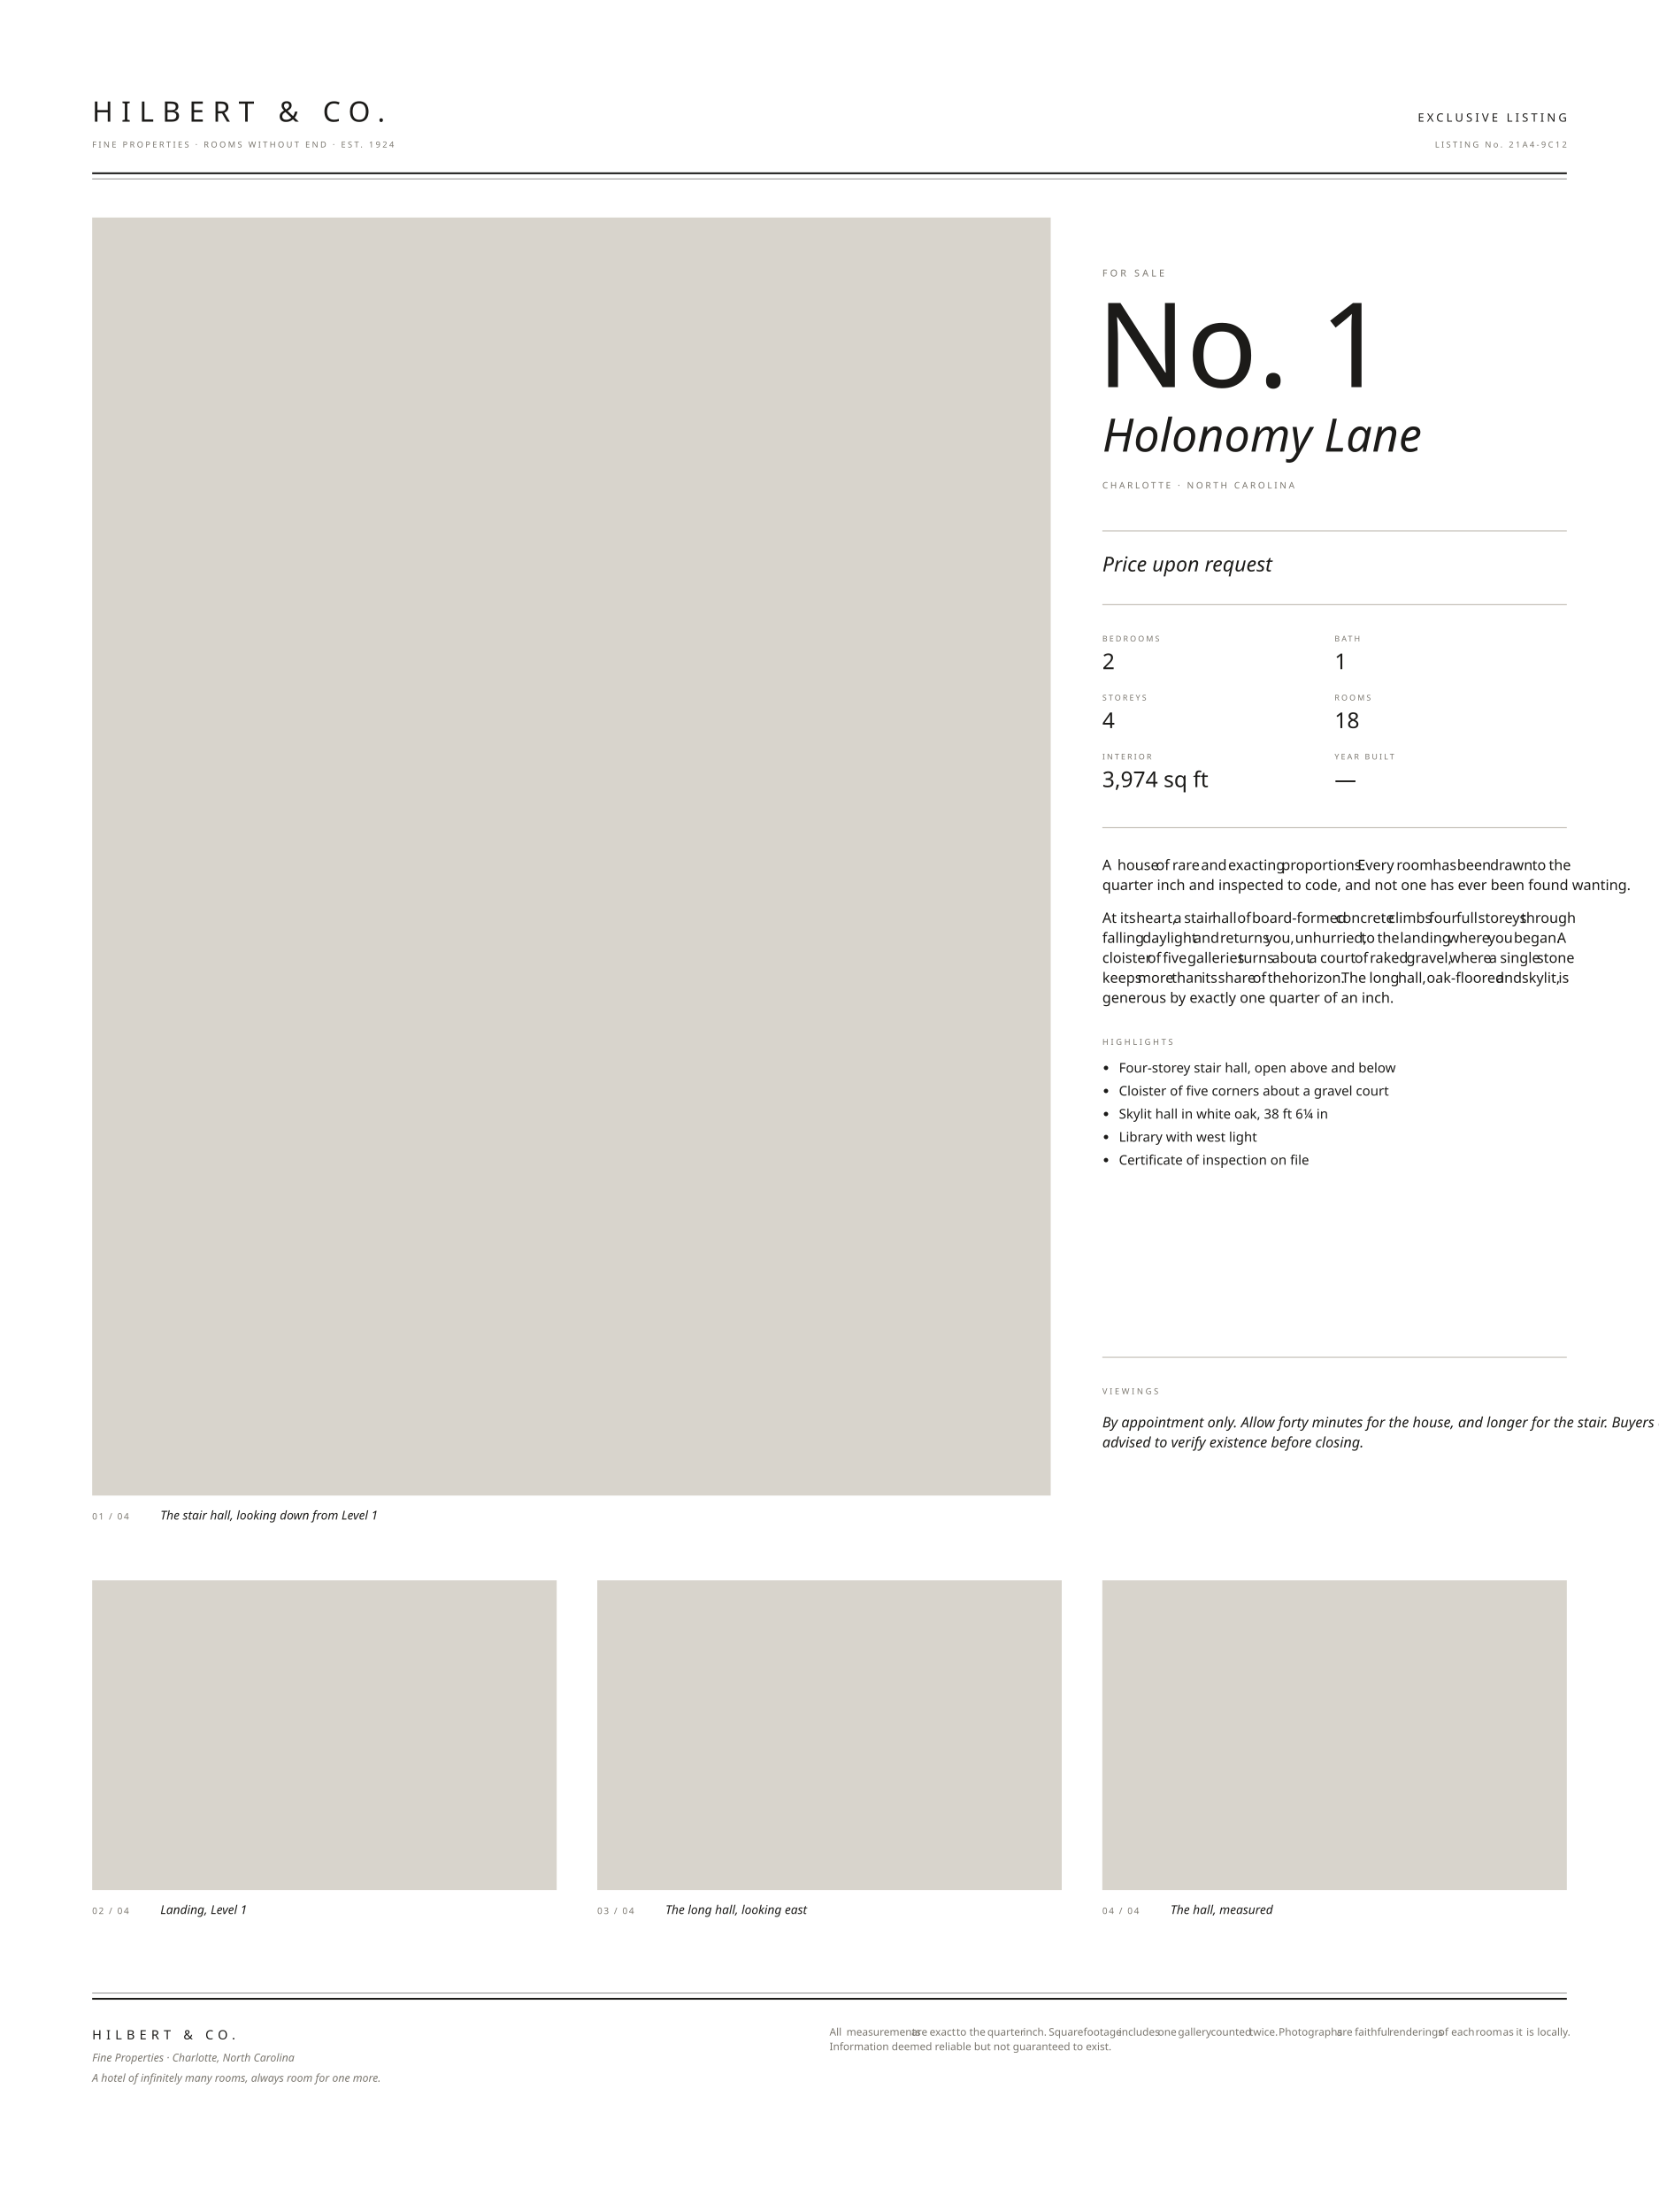
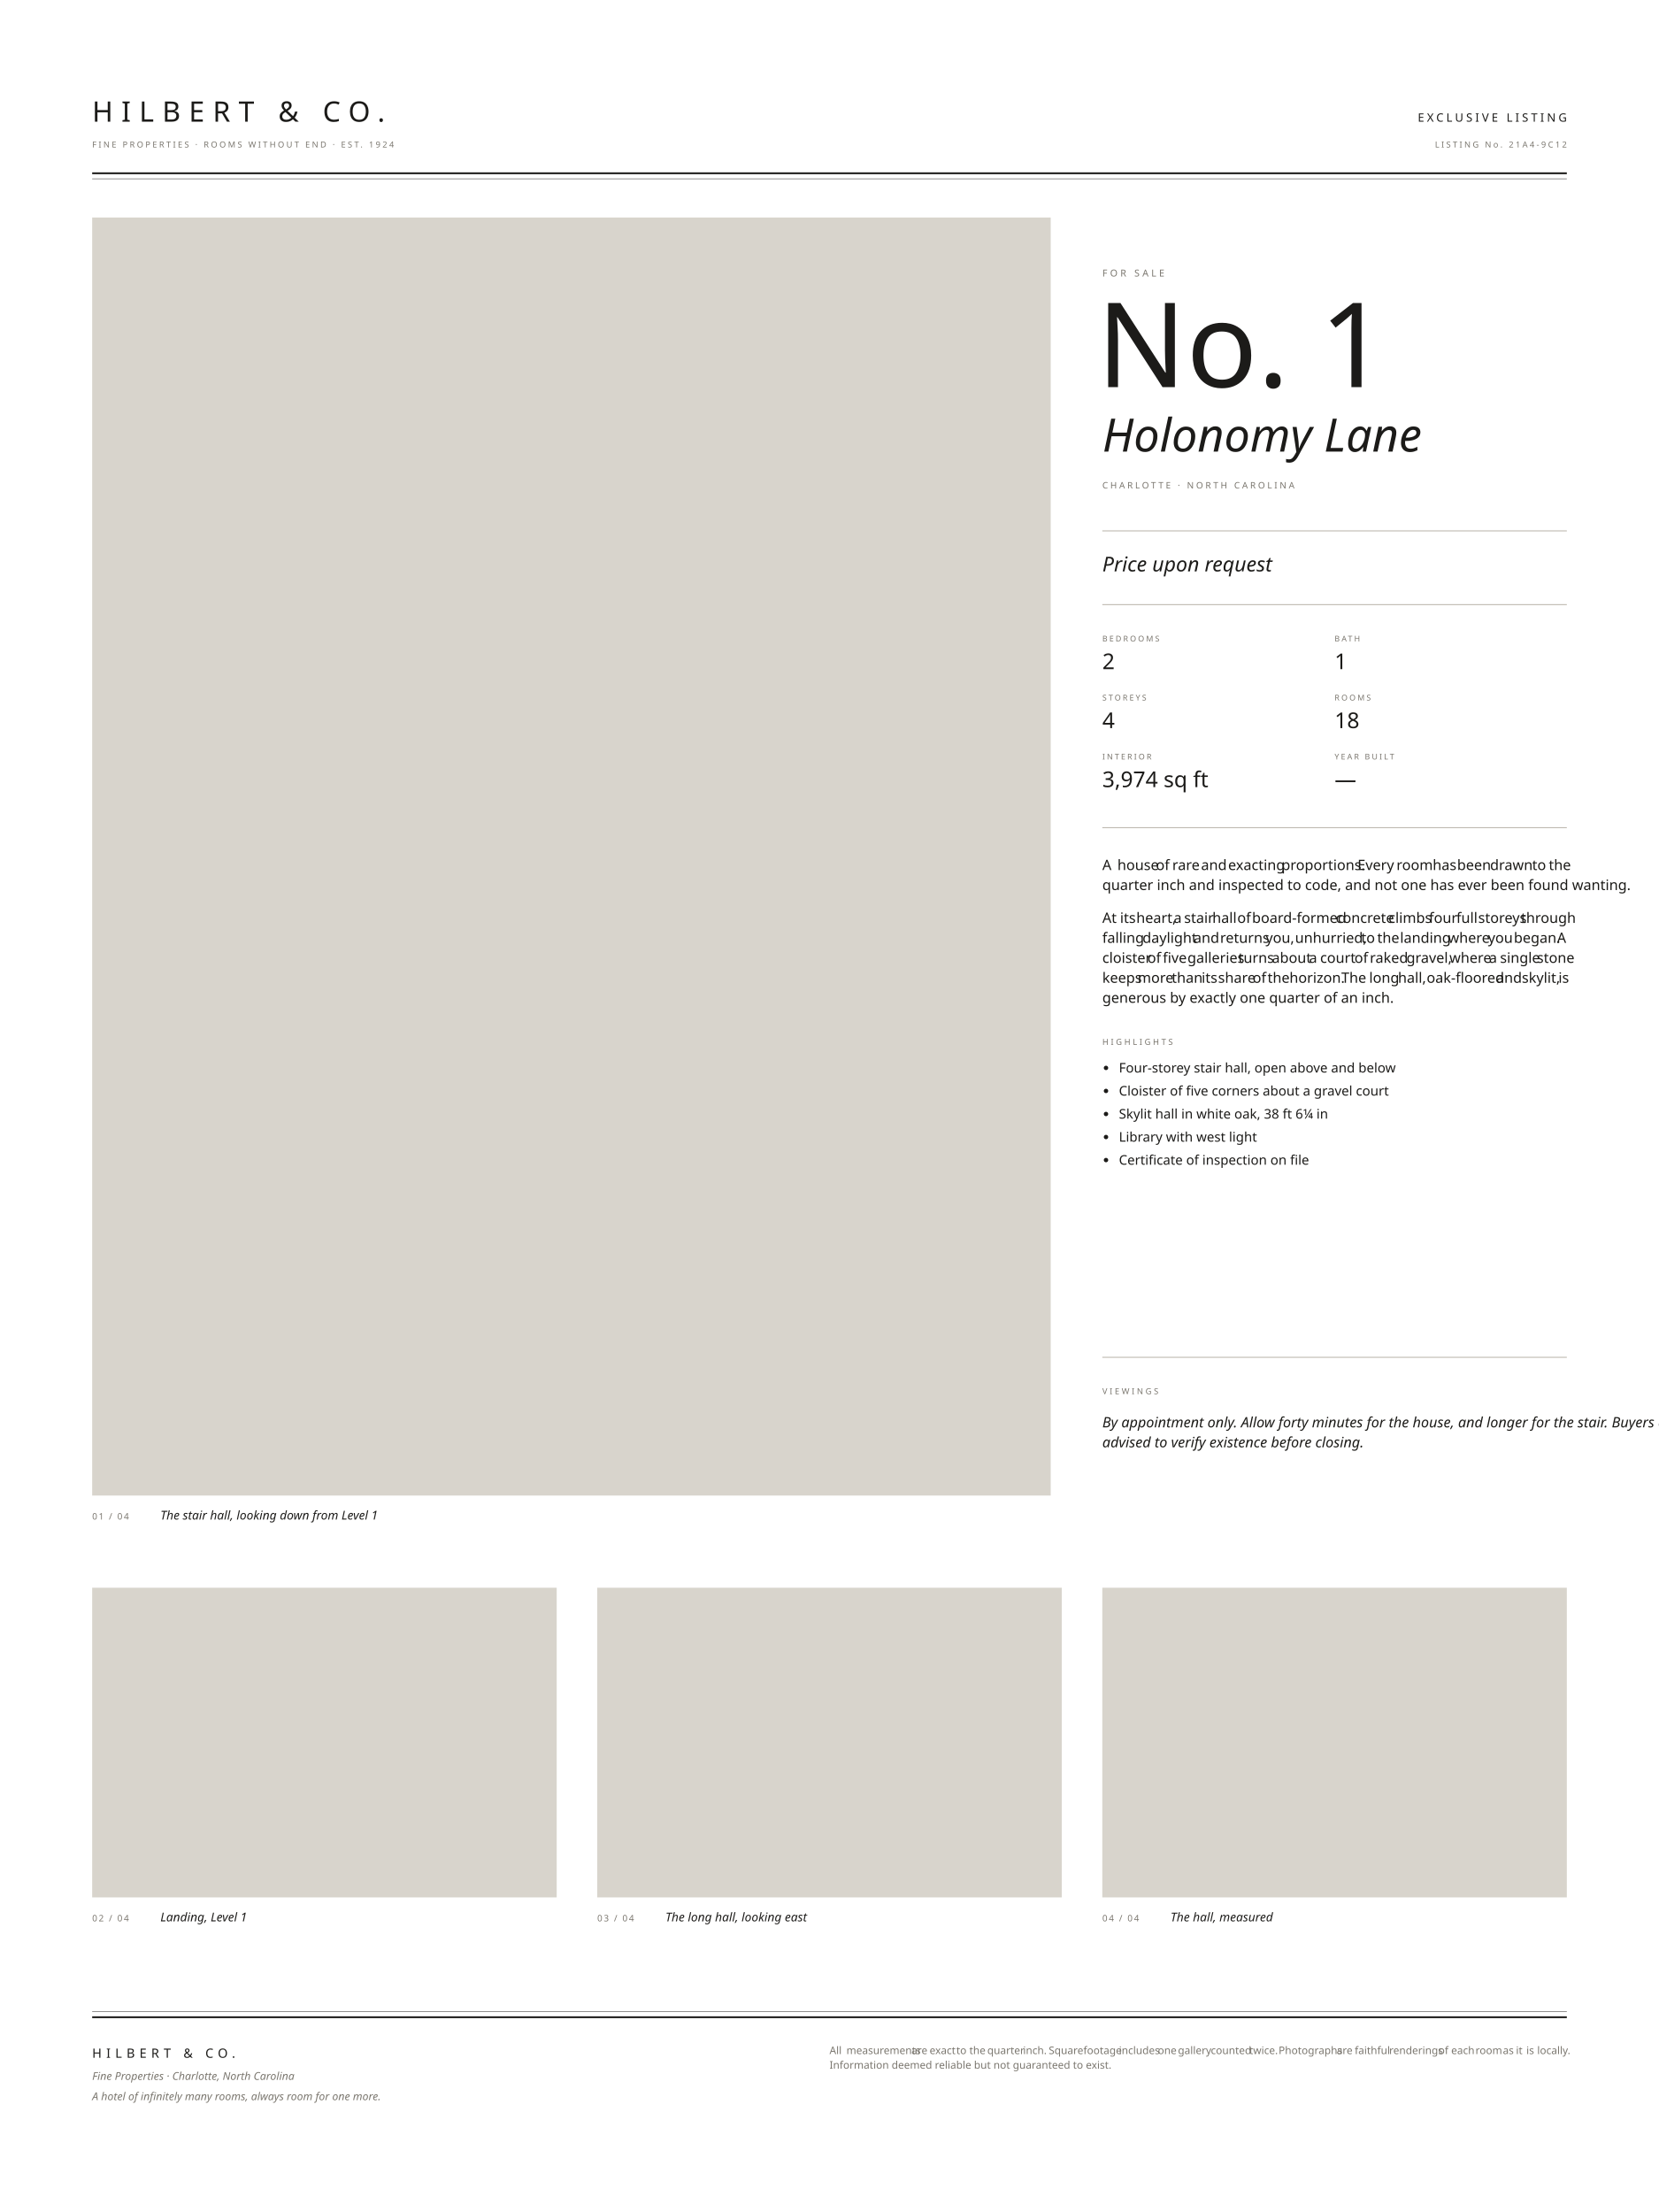
<svg xmlns="http://www.w3.org/2000/svg" width="18.0in" height="24.0in" viewBox="0 0 1800 2400">
  <defs />
  <text x="100" y="132" font-family="Didot" font-size="30.56" font-weight="500" text-anchor="start" fill="#1c1b19" letter-spacing="9">HILBERT &amp; CO.</text>
  <text x="100" y="160" font-family="Copperplate" font-size="9.03" font-weight="500" text-anchor="start" fill="#7a766e" letter-spacing="2.2">FINE PROPERTIES  ·  ROOMS WITHOUT END  ·  EST. 1924</text>
  <text x="1700" y="132" font-family="Copperplate" font-size="12.5" font-weight="500" text-anchor="end" fill="#1c1b19" letter-spacing="3">EXCLUSIVE LISTING</text>
  <text x="1700" y="160" font-family="Copperplate" font-size="9.03" font-weight="500" text-anchor="end" fill="#7a766e" letter-spacing="2.2">LISTING No. 21A4-9C12</text>
  <line x1="100" y1="188" x2="1700" y2="188" stroke="#1c1b19" stroke-width="1.97" stroke-linecap="butt" />
  <line x1="100" y1="194" x2="1700" y2="194" stroke="#1c1b19" stroke-width="0.47" stroke-linecap="butt" />
  <rect x="100" y="236" width="1040" height="1386.67" stroke="none" fill="#d8d4cc" />
  <text x="100" y="1648.67" font-family="Copperplate" font-size="9.72" font-weight="500" text-anchor="start" fill="#7a766e" letter-spacing="1.5">01 / 04</text>
  <text x="174" y="1648.67" font-family="Baskerville" font-size="13.19" font-weight="400" text-anchor="start" fill="#1c1b19" font-style="italic">The stair hall, looking down from Level 1</text>
  <text x="1196" y="300" font-family="Copperplate" font-size="10.42" font-weight="500" text-anchor="start" fill="#7a766e" letter-spacing="3">FOR SALE</text>
  <text x="1190" y="420" font-family="Didot" font-size="127.78" font-weight="500" text-anchor="start" fill="#1c1b19">No. 1</text>
  <text x="1196" y="490" font-family="Didot" font-size="50" font-weight="500" text-anchor="start" fill="#1c1b19" font-style="italic">Holonomy Lane</text>
  <text x="1196" y="530" font-family="Copperplate" font-size="9.72" font-weight="500" text-anchor="start" fill="#7a766e" letter-spacing="2.5">CHARLOTTE  ·  NORTH CAROLINA</text>
  <line x1="1196" y1="576" x2="1700" y2="576" stroke="#b9b4aa" stroke-width="0.98" stroke-linecap="butt" />
  <text x="1196" y="620" font-family="Baskerville" font-size="22.22" font-weight="400" text-anchor="start" fill="#1c1b19" font-style="italic">Price upon request</text>
  <line x1="1196" y1="656" x2="1700" y2="656" stroke="#b9b4aa" stroke-width="0.98" stroke-linecap="butt" />
  <text x="1196" y="696" font-family="Copperplate" font-size="8.61" font-weight="500" text-anchor="start" fill="#7a766e" letter-spacing="2">BEDROOMS</text>
  <text x="1196" y="726" font-family="Didot" font-size="23.61" font-weight="500" text-anchor="start" fill="#1c1b19">2</text>
  <text x="1448" y="696" font-family="Copperplate" font-size="8.61" font-weight="500" text-anchor="start" fill="#7a766e" letter-spacing="2">BATH</text>
  <text x="1448" y="726" font-family="Didot" font-size="23.61" font-weight="500" text-anchor="start" fill="#1c1b19">1</text>
  <text x="1196" y="760" font-family="Copperplate" font-size="8.61" font-weight="500" text-anchor="start" fill="#7a766e" letter-spacing="2">STOREYS</text>
  <text x="1196" y="790" font-family="Didot" font-size="23.61" font-weight="500" text-anchor="start" fill="#1c1b19">4</text>
  <text x="1448" y="760" font-family="Copperplate" font-size="8.61" font-weight="500" text-anchor="start" fill="#7a766e" letter-spacing="2">ROOMS</text>
  <text x="1448" y="790" font-family="Didot" font-size="23.61" font-weight="500" text-anchor="start" fill="#1c1b19">18</text>
  <text x="1196" y="824" font-family="Copperplate" font-size="8.61" font-weight="500" text-anchor="start" fill="#7a766e" letter-spacing="2">INTERIOR</text>
  <text x="1196" y="854" font-family="Didot" font-size="23.61" font-weight="500" text-anchor="start" fill="#1c1b19">3,974 sq ft</text>
  <text x="1448" y="824" font-family="Copperplate" font-size="8.61" font-weight="500" text-anchor="start" fill="#7a766e" letter-spacing="2">YEAR BUILT</text>
  <text x="1448" y="854" font-family="Didot" font-size="23.61" font-weight="500" text-anchor="start" fill="#1c1b19">—</text>
  <line x1="1196" y1="898" x2="1700" y2="898" stroke="#b9b4aa" stroke-width="0.98" stroke-linecap="butt" />
  <text x="1196" y="944" font-family="Baskerville" font-size="15.56" font-weight="400" text-anchor="start" fill="#1b1a17">A</text>
  <text x="1212.38" y="944" font-family="Baskerville" font-size="15.56" font-weight="400" text-anchor="start" fill="#1b1a17">house</text>
  <text x="1254.19" y="944" font-family="Baskerville" font-size="15.56" font-weight="400" text-anchor="start" fill="#1b1a17">of</text>
  <text x="1271.89" y="944" font-family="Baskerville" font-size="15.56" font-weight="400" text-anchor="start" fill="#1b1a17">rare</text>
  <text x="1303.12" y="944" font-family="Baskerville" font-size="15.56" font-weight="400" text-anchor="start" fill="#1b1a17">and</text>
  <text x="1332.48" y="944" font-family="Baskerville" font-size="15.56" font-weight="400" text-anchor="start" fill="#1b1a17">exacting</text>
  <text x="1390.39" y="944" font-family="Baskerville" font-size="15.56" font-weight="400" text-anchor="start" fill="#1b1a17">proportions.</text>
  <text x="1472.87" y="944" font-family="Baskerville" font-size="15.56" font-weight="400" text-anchor="start" fill="#1b1a17">Every</text>
  <text x="1515.14" y="944" font-family="Baskerville" font-size="15.56" font-weight="400" text-anchor="start" fill="#1b1a17">room</text>
  <text x="1554.46" y="944" font-family="Baskerville" font-size="15.56" font-weight="400" text-anchor="start" fill="#1b1a17">has</text>
  <text x="1580.95" y="944" font-family="Baskerville" font-size="15.56" font-weight="400" text-anchor="start" fill="#1b1a17">been</text>
  <text x="1616.69" y="944" font-family="Baskerville" font-size="15.56" font-weight="400" text-anchor="start" fill="#1b1a17">drawn</text>
  <text x="1662.39" y="944" font-family="Baskerville" font-size="15.56" font-weight="400" text-anchor="start" fill="#1b1a17">to</text>
  <text x="1680.4" y="944" font-family="Baskerville" font-size="15.56" font-weight="400" text-anchor="start" fill="#1b1a17">the</text>
  <text x="1196" y="965.67" font-family="Baskerville" font-size="15.56" font-weight="400" text-anchor="start" fill="#1b1a17">quarter inch and inspected to code, and not one has ever been found wanting.</text>
  <text x="1196" y="1001.33" font-family="Baskerville" font-size="15.56" font-weight="400" text-anchor="start" fill="#1b1a17">At</text>
  <text x="1215.21" y="1001.33" font-family="Baskerville" font-size="15.56" font-weight="400" text-anchor="start" fill="#1b1a17">its</text>
  <text x="1232.86" y="1001.33" font-family="Baskerville" font-size="15.56" font-weight="400" text-anchor="start" fill="#1b1a17">heart,</text>
  <text x="1273.37" y="1001.33" font-family="Baskerville" font-size="15.56" font-weight="400" text-anchor="start" fill="#1b1a17">a</text>
  <text x="1284.72" y="1001.33" font-family="Baskerville" font-size="15.56" font-weight="400" text-anchor="start" fill="#1b1a17">stair</text>
  <text x="1315.36" y="1001.33" font-family="Baskerville" font-size="15.56" font-weight="400" text-anchor="start" fill="#1b1a17">hall</text>
  <text x="1342.43" y="1001.33" font-family="Baskerville" font-size="15.56" font-weight="400" text-anchor="start" fill="#1b1a17">of</text>
  <text x="1358.44" y="1001.33" font-family="Baskerville" font-size="15.56" font-weight="400" text-anchor="start" fill="#1b1a17">board-formed</text>
  <text x="1449.29" y="1001.33" font-family="Baskerville" font-size="15.56" font-weight="400" text-anchor="start" fill="#1b1a17">concrete</text>
  <text x="1506.45" y="1001.33" font-family="Baskerville" font-size="15.56" font-weight="400" text-anchor="start" fill="#1b1a17">climbs</text>
  <text x="1550.39" y="1001.33" font-family="Baskerville" font-size="15.56" font-weight="400" text-anchor="start" fill="#1b1a17">four</text>
  <text x="1580.09" y="1001.33" font-family="Baskerville" font-size="15.56" font-weight="400" text-anchor="start" fill="#1b1a17">full</text>
  <text x="1603.81" y="1001.33" font-family="Baskerville" font-size="15.56" font-weight="400" text-anchor="start" fill="#1b1a17">storeys</text>
  <text x="1650.23" y="1001.33" font-family="Baskerville" font-size="15.56" font-weight="400" text-anchor="start" fill="#1b1a17">through</text>
  <text x="1196" y="1023" font-family="Baskerville" font-size="15.56" font-weight="400" text-anchor="start" fill="#1b1a17">falling</text>
  <text x="1239.58" y="1023" font-family="Baskerville" font-size="15.56" font-weight="400" text-anchor="start" fill="#1b1a17">daylight</text>
  <text x="1294.97" y="1023" font-family="Baskerville" font-size="15.56" font-weight="400" text-anchor="start" fill="#1b1a17">and</text>
  <text x="1323.77" y="1023" font-family="Baskerville" font-size="15.56" font-weight="400" text-anchor="start" fill="#1b1a17">returns</text>
  <text x="1373.11" y="1023" font-family="Baskerville" font-size="15.56" font-weight="400" text-anchor="start" fill="#1b1a17">you,</text>
  <text x="1405.09" y="1023" font-family="Baskerville" font-size="15.56" font-weight="400" text-anchor="start" fill="#1b1a17">unhurried,</text>
  <text x="1476.82" y="1023" font-family="Baskerville" font-size="15.56" font-weight="400" text-anchor="start" fill="#1b1a17">to</text>
  <text x="1494.26" y="1023" font-family="Baskerville" font-size="15.56" font-weight="400" text-anchor="start" fill="#1b1a17">the</text>
  <text x="1519.02" y="1023" font-family="Baskerville" font-size="15.56" font-weight="400" text-anchor="start" fill="#1b1a17">landing</text>
  <text x="1570.99" y="1023" font-family="Baskerville" font-size="15.56" font-weight="400" text-anchor="start" fill="#1b1a17">where</text>
  <text x="1614.41" y="1023" font-family="Baskerville" font-size="15.56" font-weight="400" text-anchor="start" fill="#1b1a17">you</text>
  <text x="1642.5" y="1023" font-family="Baskerville" font-size="15.56" font-weight="400" text-anchor="start" fill="#1b1a17">began.</text>
  <text x="1689.34" y="1023" font-family="Baskerville" font-size="15.56" font-weight="400" text-anchor="start" fill="#1b1a17">A</text>
  <text x="1196" y="1044.67" font-family="Baskerville" font-size="15.56" font-weight="400" text-anchor="start" fill="#1b1a17">cloister</text>
  <text x="1244.93" y="1044.67" font-family="Baskerville" font-size="15.56" font-weight="400" text-anchor="start" fill="#1b1a17">of</text>
  <text x="1261.59" y="1044.67" font-family="Baskerville" font-size="15.56" font-weight="400" text-anchor="start" fill="#1b1a17">five</text>
  <text x="1288.35" y="1044.67" font-family="Baskerville" font-size="15.56" font-weight="400" text-anchor="start" fill="#1b1a17">galleries</text>
  <text x="1343.59" y="1044.67" font-family="Baskerville" font-size="15.56" font-weight="400" text-anchor="start" fill="#1b1a17">turns</text>
  <text x="1379.93" y="1044.67" font-family="Baskerville" font-size="15.56" font-weight="400" text-anchor="start" fill="#1b1a17">about</text>
  <text x="1420.31" y="1044.67" font-family="Baskerville" font-size="15.56" font-weight="400" text-anchor="start" fill="#1b1a17">a</text>
  <text x="1432.3" y="1044.67" font-family="Baskerville" font-size="15.56" font-weight="400" text-anchor="start" fill="#1b1a17">court</text>
  <text x="1469.56" y="1044.67" font-family="Baskerville" font-size="15.56" font-weight="400" text-anchor="start" fill="#1b1a17">of</text>
  <text x="1486.22" y="1044.67" font-family="Baskerville" font-size="15.56" font-weight="400" text-anchor="start" fill="#1b1a17">raked</text>
  <text x="1525.97" y="1044.67" font-family="Baskerville" font-size="15.56" font-weight="400" text-anchor="start" fill="#1b1a17">gravel,</text>
  <text x="1572.57" y="1044.67" font-family="Baskerville" font-size="15.56" font-weight="400" text-anchor="start" fill="#1b1a17">where</text>
  <text x="1615.51" y="1044.67" font-family="Baskerville" font-size="15.56" font-weight="400" text-anchor="start" fill="#1b1a17">a</text>
  <text x="1627.5" y="1044.67" font-family="Baskerville" font-size="15.56" font-weight="400" text-anchor="start" fill="#1b1a17">single</text>
  <text x="1667.41" y="1044.67" font-family="Baskerville" font-size="15.56" font-weight="400" text-anchor="start" fill="#1b1a17">stone</text>
  <text x="1196" y="1066.33" font-family="Baskerville" font-size="15.56" font-weight="400" text-anchor="start" fill="#1b1a17">keeps</text>
  <text x="1234.42" y="1066.33" font-family="Baskerville" font-size="15.56" font-weight="400" text-anchor="start" fill="#1b1a17">more</text>
  <text x="1271.28" y="1066.33" font-family="Baskerville" font-size="15.56" font-weight="400" text-anchor="start" fill="#1b1a17">than</text>
  <text x="1303.78" y="1066.33" font-family="Baskerville" font-size="15.56" font-weight="400" text-anchor="start" fill="#1b1a17">its</text>
  <text x="1321.59" y="1066.33" font-family="Baskerville" font-size="15.56" font-weight="400" text-anchor="start" fill="#1b1a17">share</text>
  <text x="1359.07" y="1066.33" font-family="Baskerville" font-size="15.56" font-weight="400" text-anchor="start" fill="#1b1a17">of</text>
  <text x="1375.24" y="1066.33" font-family="Baskerville" font-size="15.56" font-weight="400" text-anchor="start" fill="#1b1a17">the</text>
  <text x="1399.04" y="1066.33" font-family="Baskerville" font-size="15.56" font-weight="400" text-anchor="start" fill="#1b1a17">horizon.</text>
  <text x="1455.34" y="1066.33" font-family="Baskerville" font-size="15.56" font-weight="400" text-anchor="start" fill="#1b1a17">The</text>
  <text x="1485.51" y="1066.33" font-family="Baskerville" font-size="15.56" font-weight="400" text-anchor="start" fill="#1b1a17">long</text>
  <text x="1516.78" y="1066.33" font-family="Baskerville" font-size="15.56" font-weight="400" text-anchor="start" fill="#1b1a17">hall,</text>
  <text x="1547.88" y="1066.33" font-family="Baskerville" font-size="15.56" font-weight="400" text-anchor="start" fill="#1b1a17">oak-floored</text>
  <text x="1623.32" y="1066.33" font-family="Baskerville" font-size="15.56" font-weight="400" text-anchor="start" fill="#1b1a17">and</text>
  <text x="1651.16" y="1066.33" font-family="Baskerville" font-size="15.56" font-weight="400" text-anchor="start" fill="#1b1a17">skylit,</text>
  <text x="1690.9" y="1066.33" font-family="Baskerville" font-size="15.56" font-weight="400" text-anchor="start" fill="#1b1a17">is</text>
  <text x="1196" y="1088" font-family="Baskerville" font-size="15.56" font-weight="400" text-anchor="start" fill="#1b1a17">generous by exactly one quarter of an inch.</text>
  <text x="1196" y="1133.67" font-family="Copperplate" font-size="9.03" font-weight="500" text-anchor="start" fill="#7a766e" letter-spacing="2.5">HIGHLIGHTS</text>
  <circle cx="1200" cy="1158.67" r="2.4" stroke="none" fill="#1c1b19" />
  <text x="1214" y="1163.67" font-family="Baskerville" font-size="14.44" font-weight="400" text-anchor="start" fill="#1c1b19">Four-storey stair hall, open above and below</text>
  <circle cx="1200" cy="1183.67" r="2.4" stroke="none" fill="#1c1b19" />
  <text x="1214" y="1188.67" font-family="Baskerville" font-size="14.44" font-weight="400" text-anchor="start" fill="#1c1b19">Cloister of five corners about a gravel court</text>
  <circle cx="1200" cy="1208.67" r="2.4" stroke="none" fill="#1c1b19" />
  <text x="1214" y="1213.67" font-family="Baskerville" font-size="14.44" font-weight="400" text-anchor="start" fill="#1c1b19">Skylit hall in white oak, 38 ft 6¼ in</text>
  <circle cx="1200" cy="1233.67" r="2.4" stroke="none" fill="#1c1b19" />
  <text x="1214" y="1238.67" font-family="Baskerville" font-size="14.44" font-weight="400" text-anchor="start" fill="#1c1b19">Library with west light</text>
  <circle cx="1200" cy="1258.67" r="2.4" stroke="none" fill="#1c1b19" />
  <text x="1214" y="1263.67" font-family="Baskerville" font-size="14.44" font-weight="400" text-anchor="start" fill="#1c1b19">Certificate of inspection on file</text>
  <line x1="1196" y1="1472.67" x2="1700" y2="1472.67" stroke="#b9b4aa" stroke-width="0.98" stroke-linecap="butt" />
  <text x="1196" y="1512.67" font-family="Copperplate" font-size="9.03" font-weight="500" text-anchor="start" fill="#7a766e" letter-spacing="2.5">VIEWINGS</text>
  <text x="1196" y="1548.67" font-family="Baskerville" font-size="15.56" font-weight="400" text-anchor="start" fill="#1b1a17" font-style="italic">By appointment only. Allow forty minutes for the house, and longer for the stair. Buyers are</text>
  <text x="1196" y="1570.33" font-family="Baskerville" font-size="15.56" font-weight="400" text-anchor="start" fill="#1b1a17" font-style="italic">advised to verify existence before closing.</text>
-   <rect x="100" y="1714.67" width="504" height="336" stroke="none" fill="#d8d4cc" />
-   <text x="100" y="2076.67" font-family="Copperplate" font-size="9.72" font-weight="500" text-anchor="start" fill="#7a766e" letter-spacing="1.5">02 / 04</text>
-   <text x="174" y="2076.67" font-family="Baskerville" font-size="13.19" font-weight="400" text-anchor="start" fill="#1c1b19" font-style="italic">Landing, Level 1</text>
-   <rect x="648" y="1714.67" width="504" height="336" stroke="none" fill="#d8d4cc" />
-   <text x="648" y="2076.67" font-family="Copperplate" font-size="9.72" font-weight="500" text-anchor="start" fill="#7a766e" letter-spacing="1.5">03 / 04</text>
-   <text x="722" y="2076.67" font-family="Baskerville" font-size="13.19" font-weight="400" text-anchor="start" fill="#1c1b19" font-style="italic">The long hall, looking east</text>
-   <rect x="1196" y="1714.67" width="504" height="336" stroke="none" fill="#d8d4cc" />
-   <text x="1196" y="2076.67" font-family="Copperplate" font-size="9.72" font-weight="500" text-anchor="start" fill="#7a766e" letter-spacing="1.5">04 / 04</text>
-   <text x="1270" y="2076.67" font-family="Baskerville" font-size="13.19" font-weight="400" text-anchor="start" fill="#1c1b19" font-style="italic">The hall, measured</text>
-   <line x1="100" y1="2162.67" x2="1700" y2="2162.67" stroke="#1c1b19" stroke-width="0.47" stroke-linecap="butt" />
-   <line x1="100" y1="2168.67" x2="1700" y2="2168.67" stroke="#1c1b19" stroke-width="1.97" stroke-linecap="butt" />
-   <text x="100" y="2212.67" font-family="Didot" font-size="13.89" font-weight="500" text-anchor="start" fill="#1c1b19" letter-spacing="5">HILBERT &amp; CO.</text>
-   <text x="100" y="2236.67" font-family="Baskerville" font-size="11.81" font-weight="400" text-anchor="start" fill="#7a766e" font-style="italic">Fine Properties  ·  Charlotte, North Carolina</text>
-   <text x="100" y="2258.67" font-family="Baskerville" font-size="11.81" font-weight="400" text-anchor="start" fill="#7a766e" font-style="italic">A hotel of infinitely many rooms, always room for one more.</text>
-   <text x="900" y="2208.67" font-family="Baskerville" font-size="11.39" font-weight="400" text-anchor="start" fill="#7a766e">All</text>
-   <text x="918.37" y="2208.67" font-family="Baskerville" font-size="11.39" font-weight="400" text-anchor="start" fill="#7a766e">measurements</text>
-   <text x="988.95" y="2208.67" font-family="Baskerville" font-size="11.39" font-weight="400" text-anchor="start" fill="#7a766e">are</text>
-   <text x="1008.57" y="2208.67" font-family="Baskerville" font-size="11.39" font-weight="400" text-anchor="start" fill="#7a766e">exact</text>
-   <text x="1037.64" y="2208.67" font-family="Baskerville" font-size="11.39" font-weight="400" text-anchor="start" fill="#7a766e">to</text>
-   <text x="1051.73" y="2208.67" font-family="Baskerville" font-size="11.39" font-weight="400" text-anchor="start" fill="#7a766e">the</text>
-   <text x="1071.18" y="2208.67" font-family="Baskerville" font-size="11.39" font-weight="400" text-anchor="start" fill="#7a766e">quarter</text>
-   <text x="1110.11" y="2208.67" font-family="Baskerville" font-size="11.39" font-weight="400" text-anchor="start" fill="#7a766e">inch.</text>
-   <text x="1137.81" y="2208.67" font-family="Baskerville" font-size="11.39" font-weight="400" text-anchor="start" fill="#7a766e">Square</text>
-   <text x="1175.48" y="2208.67" font-family="Baskerville" font-size="11.39" font-weight="400" text-anchor="start" fill="#7a766e">footage</text>
-   <text x="1214.06" y="2208.67" font-family="Baskerville" font-size="11.39" font-weight="400" text-anchor="start" fill="#7a766e">includes</text>
-   <text x="1256.23" y="2208.67" font-family="Baskerville" font-size="11.39" font-weight="400" text-anchor="start" fill="#7a766e">one</text>
-   <text x="1278.07" y="2208.67" font-family="Baskerville" font-size="11.39" font-weight="400" text-anchor="start" fill="#7a766e">gallery</text>
-   <text x="1313.75" y="2208.67" font-family="Baskerville" font-size="11.39" font-weight="400" text-anchor="start" fill="#7a766e">counted</text>
-   <text x="1355.52" y="2208.67" font-family="Baskerville" font-size="11.39" font-weight="400" text-anchor="start" fill="#7a766e">twice.</text>
-   <text x="1387.27" y="2208.67" font-family="Baskerville" font-size="11.39" font-weight="400" text-anchor="start" fill="#7a766e">Photographs</text>
-   <text x="1450.22" y="2208.67" font-family="Baskerville" font-size="11.39" font-weight="400" text-anchor="start" fill="#7a766e">are</text>
-   <text x="1469.84" y="2208.67" font-family="Baskerville" font-size="11.39" font-weight="400" text-anchor="start" fill="#7a766e">faithful</text>
-   <text x="1507.23" y="2208.67" font-family="Baskerville" font-size="11.39" font-weight="400" text-anchor="start" fill="#7a766e">renderings</text>
-   <text x="1560.67" y="2208.67" font-family="Baskerville" font-size="11.39" font-weight="400" text-anchor="start" fill="#7a766e">of</text>
-   <text x="1574.54" y="2208.67" font-family="Baskerville" font-size="11.39" font-weight="400" text-anchor="start" fill="#7a766e">each</text>
-   <text x="1600.88" y="2208.67" font-family="Baskerville" font-size="11.39" font-weight="400" text-anchor="start" fill="#7a766e">room</text>
-   <text x="1630.57" y="2208.67" font-family="Baskerville" font-size="11.39" font-weight="400" text-anchor="start" fill="#7a766e">as</text>
-   <text x="1644.84" y="2208.67" font-family="Baskerville" font-size="11.39" font-weight="400" text-anchor="start" fill="#7a766e">it</text>
-   <text x="1656.09" y="2208.67" font-family="Baskerville" font-size="11.39" font-weight="400" text-anchor="start" fill="#7a766e">is</text>
-   <text x="1667.85" y="2208.67" font-family="Baskerville" font-size="11.39" font-weight="400" text-anchor="start" fill="#7a766e">locally.</text>
-   <text x="900" y="2224.5" font-family="Baskerville" font-size="11.39" font-weight="400" text-anchor="start" fill="#7a766e">Information deemed reliable but not guaranteed to exist.</text>
+   <rect x="100" y="1722.67" width="504" height="336" stroke="none" fill="#d8d4cc" />
+   <text x="100" y="2084.67" font-family="Copperplate" font-size="9.72" font-weight="500" text-anchor="start" fill="#7a766e" letter-spacing="1.5">02 / 04</text>
+   <text x="174" y="2084.67" font-family="Baskerville" font-size="13.19" font-weight="400" text-anchor="start" fill="#1c1b19" font-style="italic">Landing, Level 1</text>
+   <rect x="648" y="1722.67" width="504" height="336" stroke="none" fill="#d8d4cc" />
+   <text x="648" y="2084.67" font-family="Copperplate" font-size="9.72" font-weight="500" text-anchor="start" fill="#7a766e" letter-spacing="1.5">03 / 04</text>
+   <text x="722" y="2084.67" font-family="Baskerville" font-size="13.19" font-weight="400" text-anchor="start" fill="#1c1b19" font-style="italic">The long hall, looking east</text>
+   <rect x="1196" y="1722.67" width="504" height="336" stroke="none" fill="#d8d4cc" />
+   <text x="1196" y="2084.67" font-family="Copperplate" font-size="9.72" font-weight="500" text-anchor="start" fill="#7a766e" letter-spacing="1.5">04 / 04</text>
+   <text x="1270" y="2084.67" font-family="Baskerville" font-size="13.19" font-weight="400" text-anchor="start" fill="#1c1b19" font-style="italic">The hall, measured</text>
+   <line x1="100" y1="2182.67" x2="1700" y2="2182.67" stroke="#1c1b19" stroke-width="0.47" stroke-linecap="butt" />
+   <line x1="100" y1="2188.67" x2="1700" y2="2188.67" stroke="#1c1b19" stroke-width="1.97" stroke-linecap="butt" />
+   <text x="100" y="2232.67" font-family="Didot" font-size="13.89" font-weight="500" text-anchor="start" fill="#1c1b19" letter-spacing="5">HILBERT &amp; CO.</text>
+   <text x="100" y="2256.67" font-family="Baskerville" font-size="11.81" font-weight="400" text-anchor="start" fill="#7a766e" font-style="italic">Fine Properties  ·  Charlotte, North Carolina</text>
+   <text x="100" y="2278.67" font-family="Baskerville" font-size="11.81" font-weight="400" text-anchor="start" fill="#7a766e" font-style="italic">A hotel of infinitely many rooms, always room for one more.</text>
+   <text x="900" y="2228.67" font-family="Baskerville" font-size="11.39" font-weight="400" text-anchor="start" fill="#7a766e">All</text>
+   <text x="918.37" y="2228.67" font-family="Baskerville" font-size="11.39" font-weight="400" text-anchor="start" fill="#7a766e">measurements</text>
+   <text x="988.95" y="2228.67" font-family="Baskerville" font-size="11.39" font-weight="400" text-anchor="start" fill="#7a766e">are</text>
+   <text x="1008.57" y="2228.67" font-family="Baskerville" font-size="11.39" font-weight="400" text-anchor="start" fill="#7a766e">exact</text>
+   <text x="1037.64" y="2228.67" font-family="Baskerville" font-size="11.39" font-weight="400" text-anchor="start" fill="#7a766e">to</text>
+   <text x="1051.73" y="2228.67" font-family="Baskerville" font-size="11.39" font-weight="400" text-anchor="start" fill="#7a766e">the</text>
+   <text x="1071.18" y="2228.67" font-family="Baskerville" font-size="11.39" font-weight="400" text-anchor="start" fill="#7a766e">quarter</text>
+   <text x="1110.11" y="2228.67" font-family="Baskerville" font-size="11.39" font-weight="400" text-anchor="start" fill="#7a766e">inch.</text>
+   <text x="1137.81" y="2228.67" font-family="Baskerville" font-size="11.39" font-weight="400" text-anchor="start" fill="#7a766e">Square</text>
+   <text x="1175.48" y="2228.67" font-family="Baskerville" font-size="11.39" font-weight="400" text-anchor="start" fill="#7a766e">footage</text>
+   <text x="1214.06" y="2228.67" font-family="Baskerville" font-size="11.39" font-weight="400" text-anchor="start" fill="#7a766e">includes</text>
+   <text x="1256.23" y="2228.67" font-family="Baskerville" font-size="11.39" font-weight="400" text-anchor="start" fill="#7a766e">one</text>
+   <text x="1278.07" y="2228.67" font-family="Baskerville" font-size="11.39" font-weight="400" text-anchor="start" fill="#7a766e">gallery</text>
+   <text x="1313.75" y="2228.67" font-family="Baskerville" font-size="11.39" font-weight="400" text-anchor="start" fill="#7a766e">counted</text>
+   <text x="1355.52" y="2228.67" font-family="Baskerville" font-size="11.39" font-weight="400" text-anchor="start" fill="#7a766e">twice.</text>
+   <text x="1387.27" y="2228.67" font-family="Baskerville" font-size="11.39" font-weight="400" text-anchor="start" fill="#7a766e">Photographs</text>
+   <text x="1450.22" y="2228.67" font-family="Baskerville" font-size="11.39" font-weight="400" text-anchor="start" fill="#7a766e">are</text>
+   <text x="1469.84" y="2228.67" font-family="Baskerville" font-size="11.39" font-weight="400" text-anchor="start" fill="#7a766e">faithful</text>
+   <text x="1507.23" y="2228.67" font-family="Baskerville" font-size="11.39" font-weight="400" text-anchor="start" fill="#7a766e">renderings</text>
+   <text x="1560.67" y="2228.67" font-family="Baskerville" font-size="11.39" font-weight="400" text-anchor="start" fill="#7a766e">of</text>
+   <text x="1574.54" y="2228.67" font-family="Baskerville" font-size="11.39" font-weight="400" text-anchor="start" fill="#7a766e">each</text>
+   <text x="1600.88" y="2228.67" font-family="Baskerville" font-size="11.39" font-weight="400" text-anchor="start" fill="#7a766e">room</text>
+   <text x="1630.57" y="2228.67" font-family="Baskerville" font-size="11.39" font-weight="400" text-anchor="start" fill="#7a766e">as</text>
+   <text x="1644.84" y="2228.67" font-family="Baskerville" font-size="11.39" font-weight="400" text-anchor="start" fill="#7a766e">it</text>
+   <text x="1656.09" y="2228.67" font-family="Baskerville" font-size="11.39" font-weight="400" text-anchor="start" fill="#7a766e">is</text>
+   <text x="1667.85" y="2228.67" font-family="Baskerville" font-size="11.39" font-weight="400" text-anchor="start" fill="#7a766e">locally.</text>
+   <text x="900" y="2244.5" font-family="Baskerville" font-size="11.39" font-weight="400" text-anchor="start" fill="#7a766e">Information deemed reliable but not guaranteed to exist.</text>
</svg>
